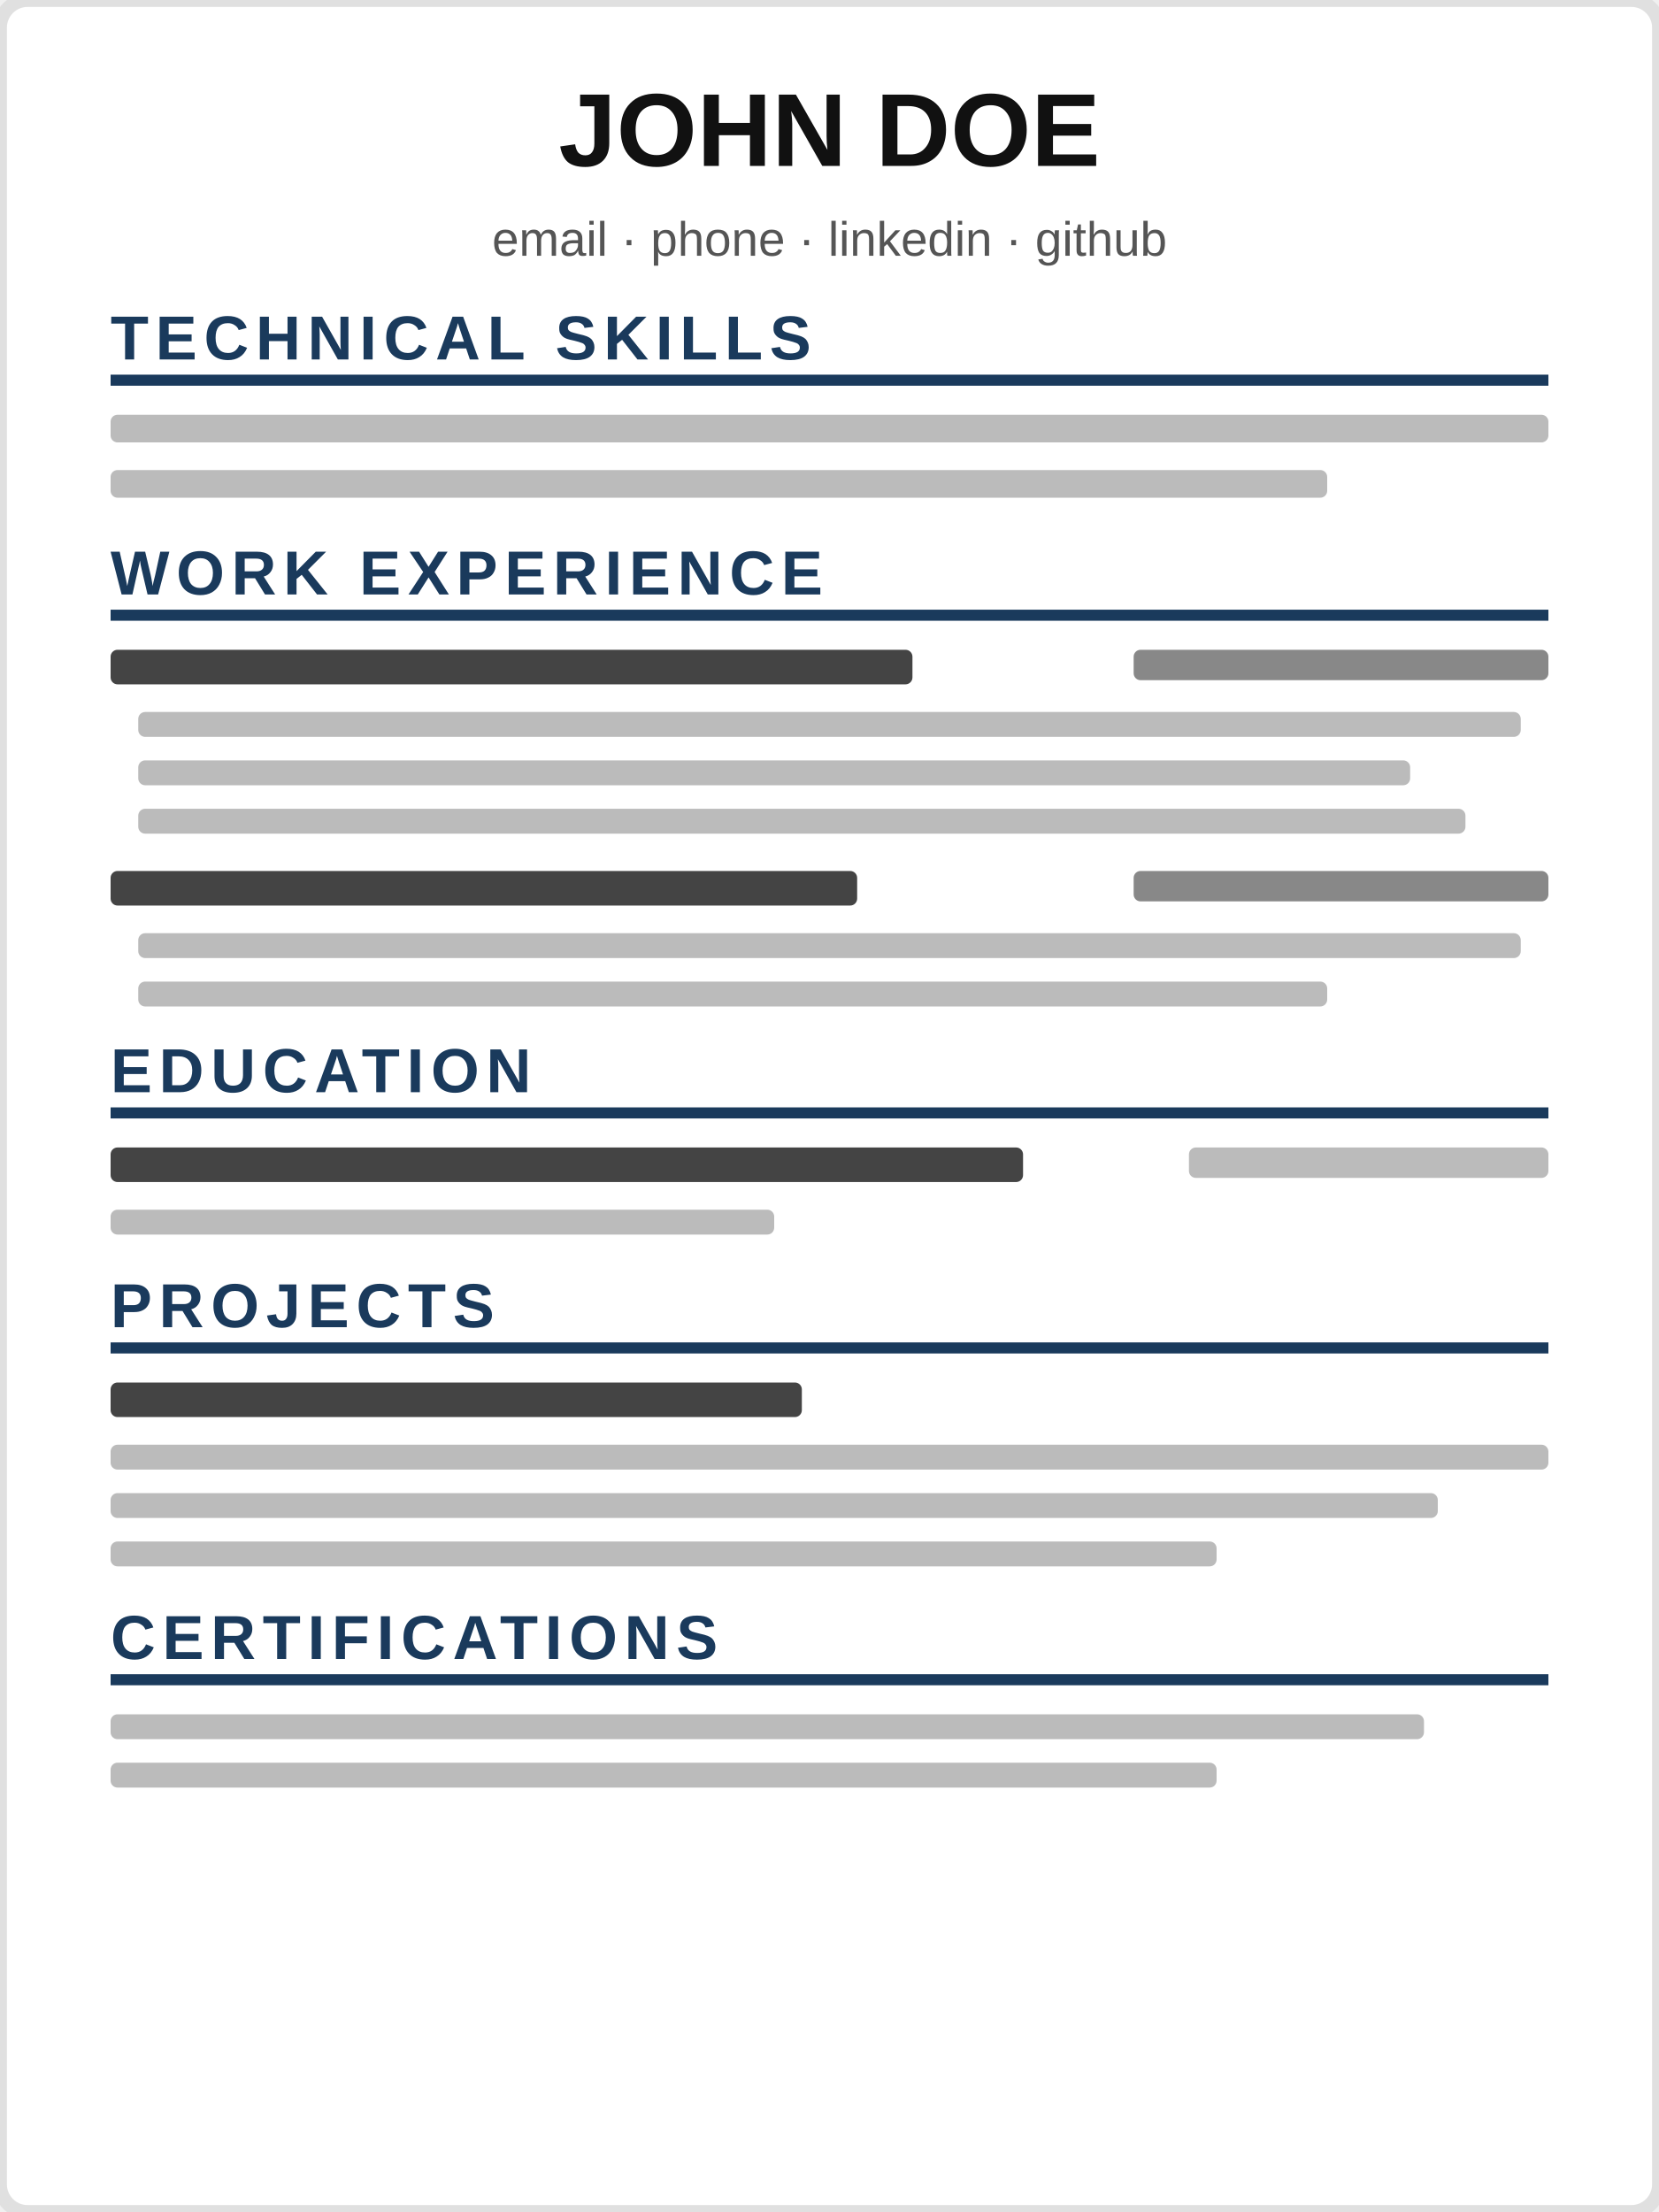
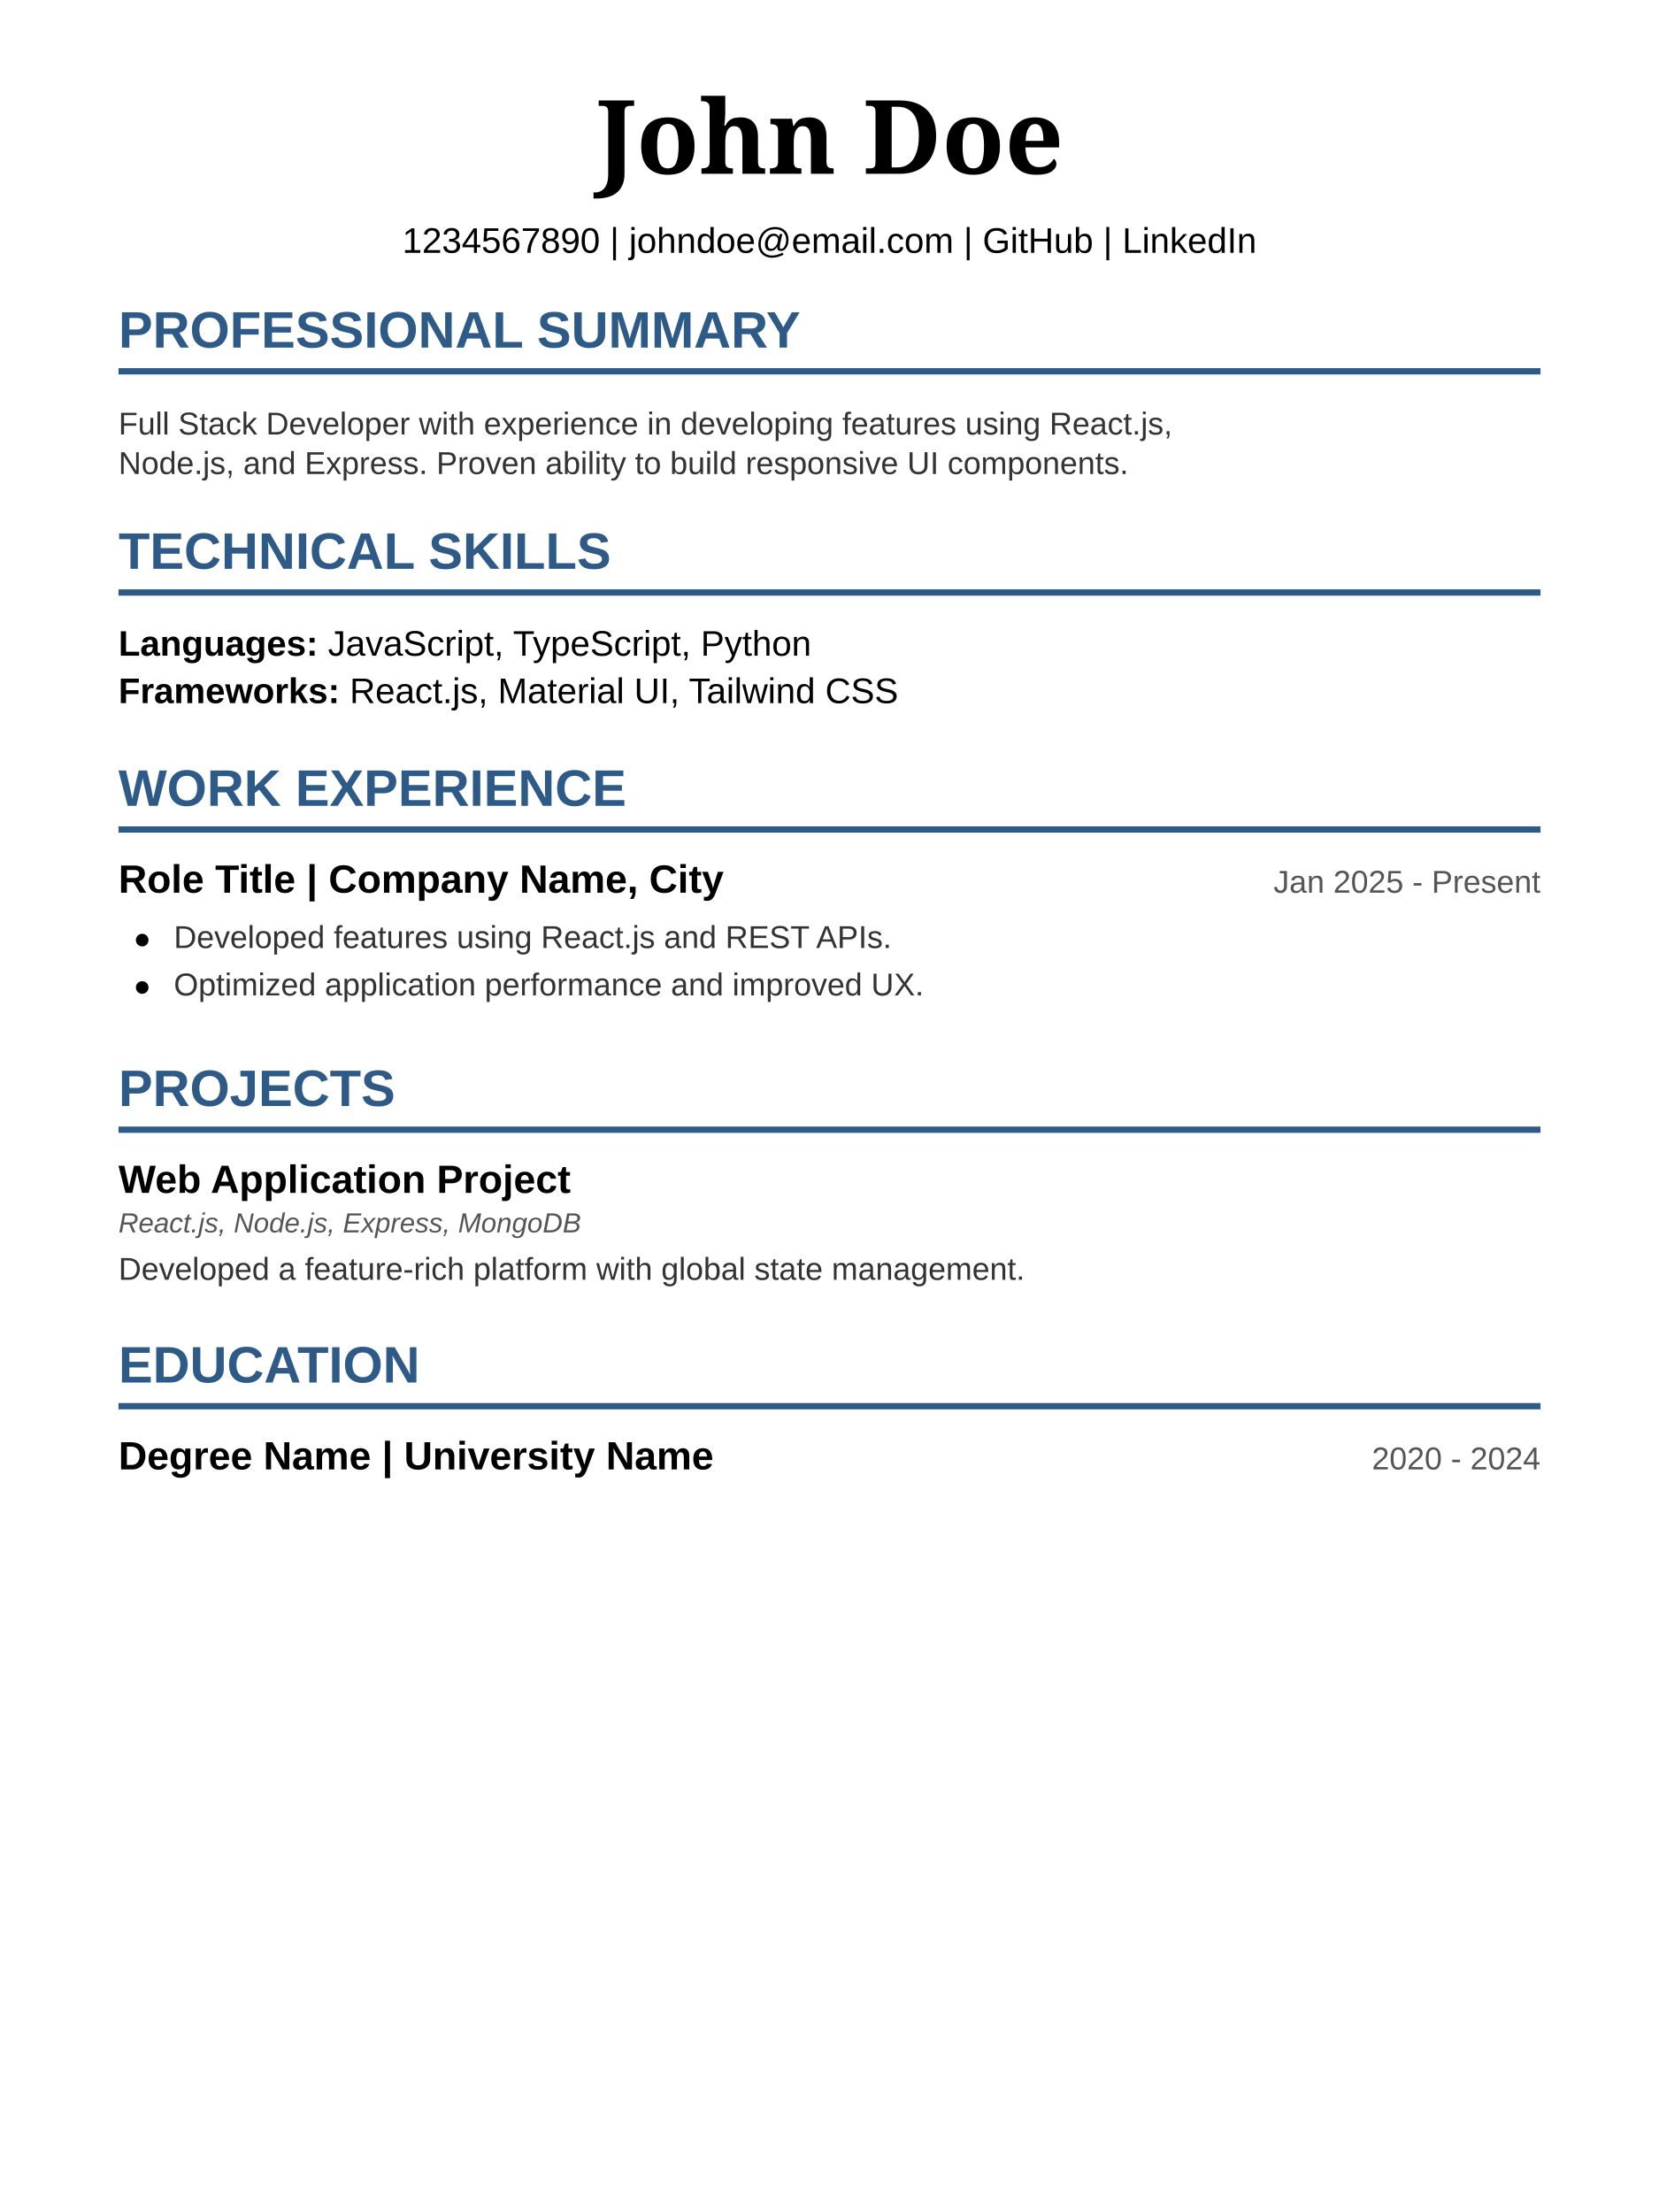
- <svg xmlns="http://www.w3.org/2000/svg" viewBox="0 0 120 160" width="120" height="160">
-   <rect fill="#fff" stroke="#e0e0e0" stroke-width="1" width="120" height="160" rx="2" />
-   <text x="60" y="12" fill="#111" font-size="7.5" font-weight="bold" font-family="Arial,Calibri,sans-serif" text-anchor="middle">JOHN DOE</text>
-   <text x="60" y="18.5" fill="#555" font-size="3.5" font-family="Arial,sans-serif" text-anchor="middle">email · phone · linkedin · github</text>
-   <text x="8" y="26" fill="#1a3a5c" font-size="4.5" font-weight="bold" font-family="Arial,sans-serif" letter-spacing="0.5">TECHNICAL SKILLS</text>
-   <line x1="8" y1="27.5" x2="112" y2="27.5" stroke="#1a3a5c" stroke-width="0.8" />
-   <rect fill="#bbb" x="8" y="30" width="104" height="2" rx="0.5" />
-   <rect fill="#bbb" x="8" y="34" width="88" height="2" rx="0.5" />
-   <text x="8" y="43" fill="#1a3a5c" font-size="4.5" font-weight="bold" font-family="Arial,sans-serif" letter-spacing="0.5">WORK EXPERIENCE</text>
-   <line x1="8" y1="44.5" x2="112" y2="44.5" stroke="#1a3a5c" stroke-width="0.8" />
-   <rect fill="#444" x="8" y="47" width="58" height="2.5" rx="0.5" />
-   <rect fill="#888" x="82" y="47" width="30" height="2.2" rx="0.5" />
-   <rect fill="#bbb" x="10" y="51.5" width="100" height="1.8" rx="0.5" />
-   <rect fill="#bbb" x="10" y="55" width="92" height="1.8" rx="0.5" />
-   <rect fill="#bbb" x="10" y="58.5" width="96" height="1.8" rx="0.5" />
-   <rect fill="#444" x="8" y="63" width="54" height="2.5" rx="0.5" />
-   <rect fill="#888" x="82" y="63" width="30" height="2.2" rx="0.5" />
-   <rect fill="#bbb" x="10" y="67.5" width="100" height="1.8" rx="0.5" />
-   <rect fill="#bbb" x="10" y="71" width="86" height="1.8" rx="0.5" />
-   <text x="8" y="79" fill="#1a3a5c" font-size="4.5" font-weight="bold" font-family="Arial,sans-serif" letter-spacing="0.5">EDUCATION</text>
-   <line x1="8" y1="80.5" x2="112" y2="80.5" stroke="#1a3a5c" stroke-width="0.8" />
-   <rect fill="#444" x="8" y="83" width="66" height="2.5" rx="0.5" />
-   <rect fill="#bbb" x="86" y="83" width="26" height="2.2" rx="0.5" />
-   <rect fill="#bbb" x="8" y="87.5" width="48" height="1.8" rx="0.5" />
-   <text x="8" y="96" fill="#1a3a5c" font-size="4.5" font-weight="bold" font-family="Arial,sans-serif" letter-spacing="0.5">PROJECTS</text>
-   <line x1="8" y1="97.5" x2="112" y2="97.5" stroke="#1a3a5c" stroke-width="0.8" />
-   <rect fill="#444" x="8" y="100" width="50" height="2.5" rx="0.5" />
-   <rect fill="#bbb" x="8" y="104.5" width="104" height="1.8" rx="0.5" />
-   <rect fill="#bbb" x="8" y="108" width="96" height="1.8" rx="0.5" />
-   <rect fill="#bbb" x="8" y="111.5" width="80" height="1.8" rx="0.5" />
-   <text x="8" y="120" fill="#1a3a5c" font-size="4.5" font-weight="bold" font-family="Arial,sans-serif" letter-spacing="0.5">CERTIFICATIONS</text>
-   <line x1="8" y1="121.5" x2="112" y2="121.5" stroke="#1a3a5c" stroke-width="0.8" />
-   <rect fill="#bbb" x="8" y="124" width="95" height="1.8" rx="0.5" />
-   <rect fill="#bbb" x="8" y="127.5" width="80" height="1.8" rx="0.5" />
+ <svg xmlns="http://www.w3.org/2000/svg" width="120" height="160" viewBox="0 0 210 280" fill="none" style="cursor:pointer; border:1px solid #ddd; background:#fff; border-radius:2px;">
+   <rect width="210" height="280" fill="white" />
+   <text x="105" y="22" font-family="Georgia, serif" font-size="13" font-weight="bold" text-anchor="middle" fill="#000">John Doe</text>
+   <text x="105" y="32" font-family="Arial, sans-serif" font-size="4.5" text-anchor="middle" fill="#000">1234567890 | johndoe@email.com | GitHub | LinkedIn</text>
+   <text x="15" y="44" font-family="Arial, sans-serif" font-size="6.5" font-weight="bold" fill="#2E5A88">PROFESSIONAL SUMMARY</text>
+   <line x1="15" y1="47" x2="195" y2="47" stroke="#2E5A88" stroke-width="0.8" />
+   <text x="15" y="55" font-family="Arial, sans-serif" font-size="4" fill="#333">Full Stack Developer with experience in developing features using React.js,</text>
+   <text x="15" y="60" font-family="Arial, sans-serif" font-size="4" fill="#333">Node.js, and Express. Proven ability to build responsive UI components.</text>
+   <text x="15" y="72" font-family="Arial, sans-serif" font-size="6.5" font-weight="bold" fill="#2E5A88">TECHNICAL SKILLS</text>
+   <line x1="15" y1="75" x2="195" y2="75" stroke="#2E5A88" stroke-width="0.8" />
+   <text x="15" y="83" font-family="Arial, sans-serif" font-size="4.5" fill="#000" font-weight="bold">Languages: <tspan font-weight="normal">JavaScript, TypeScript, Python</tspan>
+   </text>
+   <text x="15" y="89" font-family="Arial, sans-serif" font-size="4.5" fill="#000" font-weight="bold">Frameworks: <tspan font-weight="normal">React.js, Material UI, Tailwind CSS</tspan>
+   </text>
+   <text x="15" y="102" font-family="Arial, sans-serif" font-size="6.5" font-weight="bold" fill="#2E5A88">WORK EXPERIENCE</text>
+   <line x1="15" y1="105" x2="195" y2="105" stroke="#2E5A88" stroke-width="0.8" />
+   <text x="15" y="113" font-family="Arial, sans-serif" font-size="5" font-weight="bold" fill="#000">Role Title | Company Name, City</text>
+   <text x="195" y="113" font-family="Arial, sans-serif" font-size="4" text-anchor="end" fill="#555">Jan 2025 - Present</text>
+   <circle cx="18" cy="119" r="0.8" fill="#000" />
+   <text x="22" y="120" font-family="Arial, sans-serif" font-size="4" fill="#333">Developed features using React.js and REST APIs.</text>
+   <circle cx="18" cy="125" r="0.8" fill="#000" />
+   <text x="22" y="126" font-family="Arial, sans-serif" font-size="4" fill="#333">Optimized application performance and improved UX.</text>
+   <text x="15" y="140" font-family="Arial, sans-serif" font-size="6.5" font-weight="bold" fill="#2E5A88">PROJECTS</text>
+   <line x1="15" y1="143" x2="195" y2="143" stroke="#2E5A88" stroke-width="0.8" />
+   <text x="15" y="151" font-family="Arial, sans-serif" font-size="5" font-weight="bold" fill="#000">Web Application Project</text>
+   <text x="15" y="156" font-family="Arial, sans-serif" font-size="3.5" font-style="italic" fill="#555">React.js, Node.js, Express, MongoDB</text>
+   <text x="15" y="162" font-family="Arial, sans-serif" font-size="4" fill="#333">Developed a feature-rich platform with global state management.</text>
+   <text x="15" y="175" font-family="Arial, sans-serif" font-size="6.5" font-weight="bold" fill="#2E5A88">EDUCATION</text>
+   <line x1="15" y1="178" x2="195" y2="178" stroke="#2E5A88" stroke-width="0.8" />
+   <text x="15" y="186" font-family="Arial, sans-serif" font-size="5" font-weight="bold" fill="#000">Degree Name | University Name</text>
+   <text x="195" y="186" font-family="Arial, sans-serif" font-size="4" text-anchor="end" fill="#555">2020 - 2024</text>
</svg>
